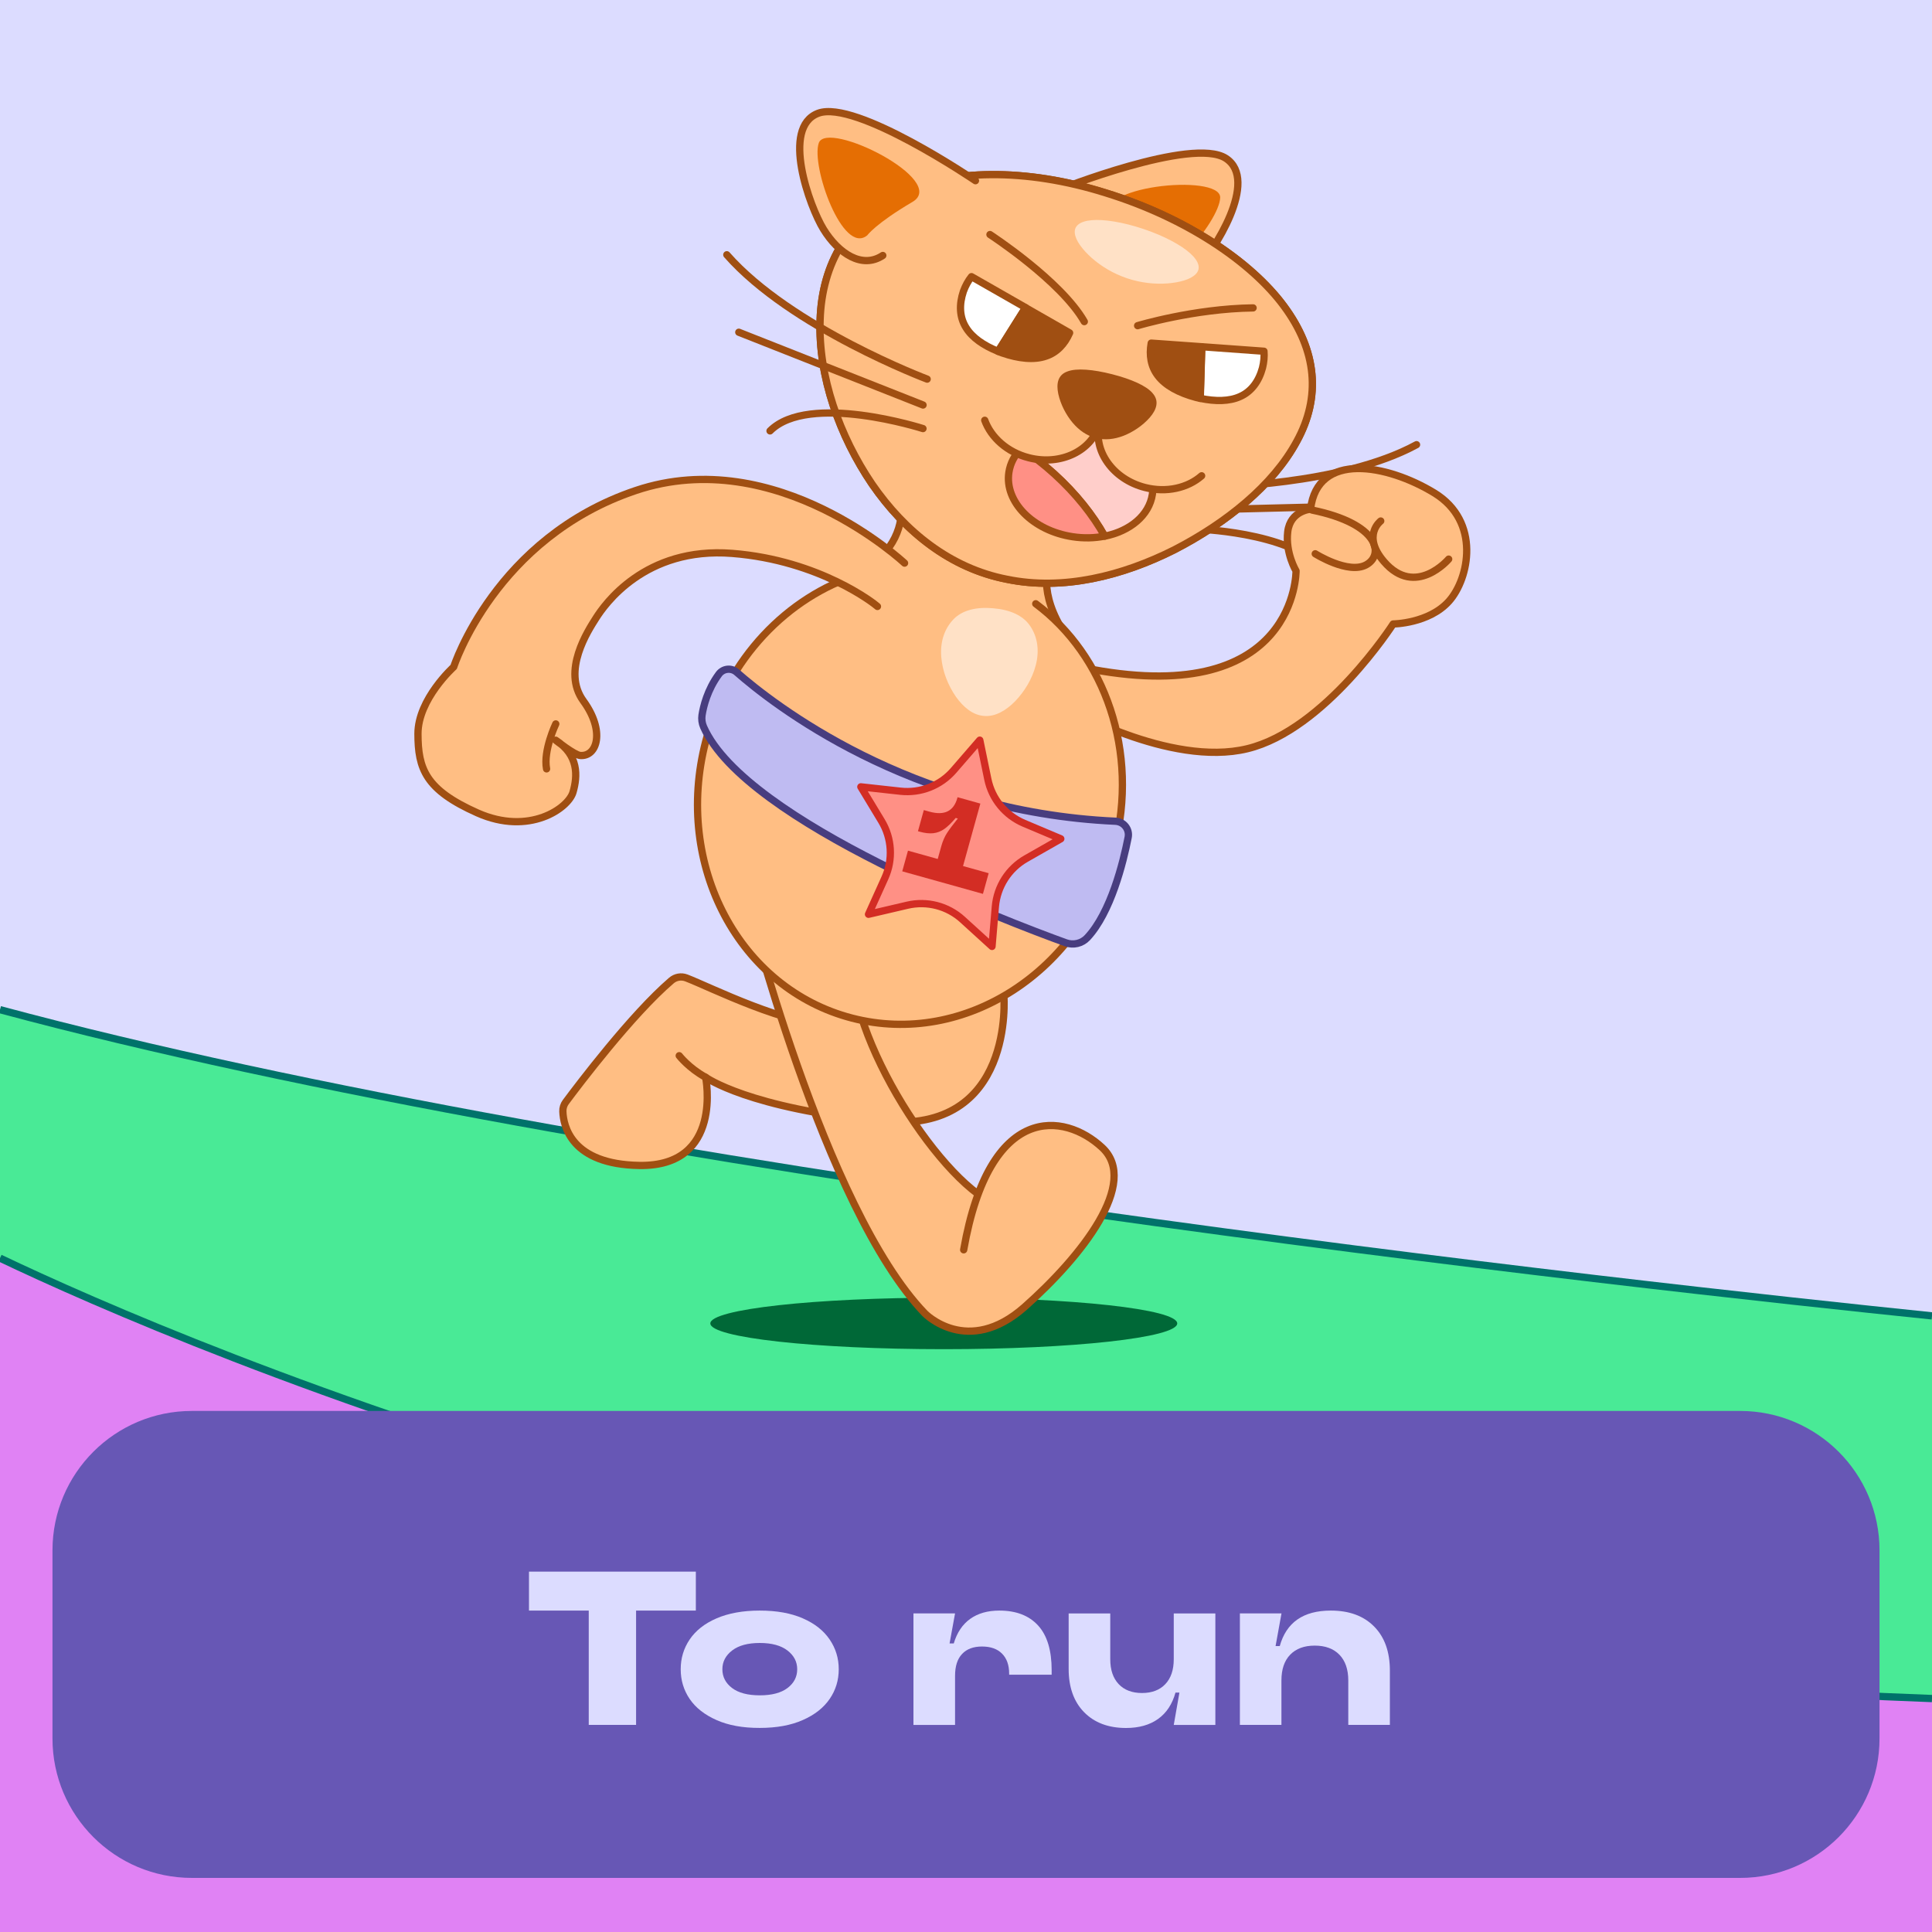
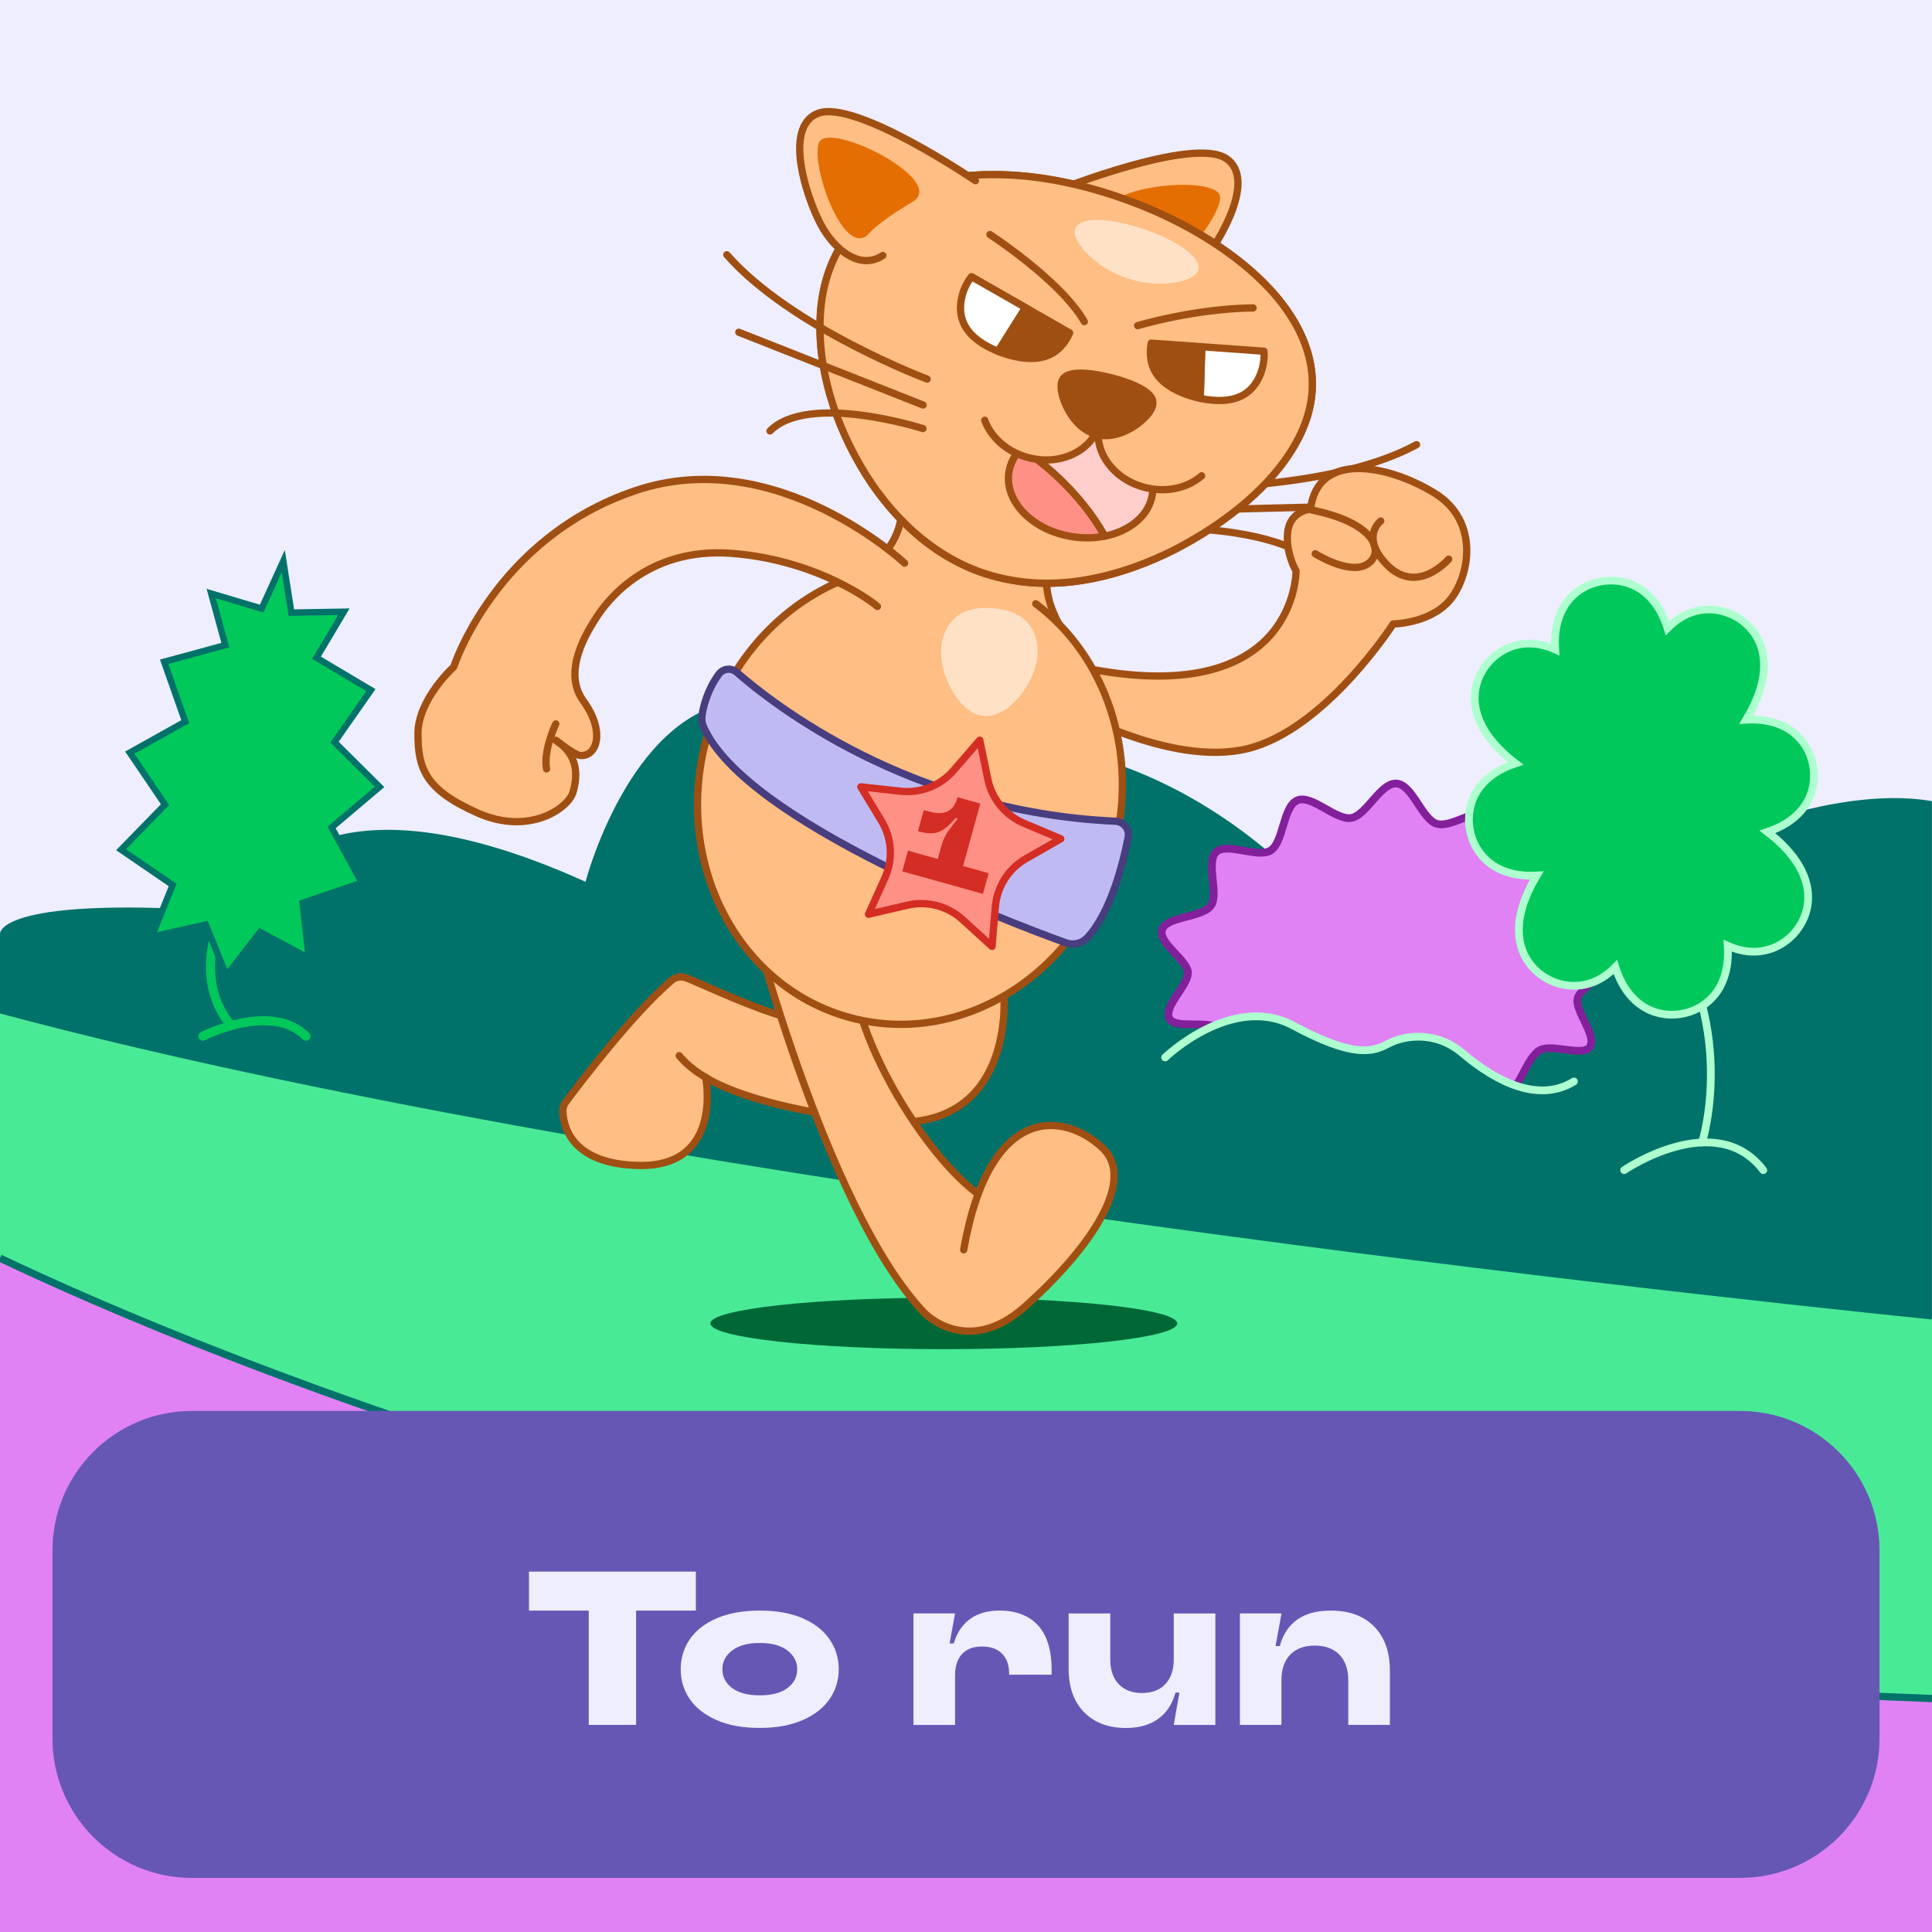
<svg xmlns="http://www.w3.org/2000/svg" version="1.1" id="Layer_1" x="0px" y="0px" viewBox="0 0 3000 3000" style="enable-background:new 0 0 3000 3000;" xml:space="preserve">
  <style type="text/css">
- 	.st0{fill:#DCDCFF;}
- 	.st1{fill:#E082F4;}
- 	.st2{fill:#49EA96;}
- 	.st3{fill:none;stroke:#00726A;stroke-width:11.294;stroke-miterlimit:10;}
- 	.st4{fill:#006837;}
- 	.st5{fill:#FFBE83;stroke:#A04F12;stroke-width:11.294;stroke-linecap:round;stroke-linejoin:round;stroke-miterlimit:10;}
- 	.st6{fill:#6757B5;}
- 	.st7{opacity:0;fill:#FFE5D4;}
- 	.st8{fill:none;stroke:#A04F12;stroke-width:11.294;stroke-linecap:round;stroke-linejoin:round;stroke-miterlimit:10;}
- 	.st9{fill:#E56E03;}
- 	.st10{opacity:0.65;}
- 	.st11{fill:#FFF4E9;}
- 	.st12{fill:#FFFFFF;stroke:#A04F12;stroke-width:11.294;stroke-linecap:round;stroke-linejoin:round;stroke-miterlimit:10;}
- 	.st13{fill:#A04F12;stroke:#A04F12;stroke-width:11.294;stroke-linecap:round;stroke-linejoin:round;stroke-miterlimit:10;}
- 	.st14{fill:#FFCECA;stroke:#A04F12;stroke-width:11.294;stroke-linecap:round;stroke-linejoin:round;stroke-miterlimit:10;}
- 	.st15{fill:#FF9085;stroke:#A04F12;stroke-width:11.294;stroke-linecap:round;stroke-linejoin:round;stroke-miterlimit:10;}
- 	.st16{fill:#A04F12;}
- 	.st17{fill:#BFBBF2;stroke:#483D7F;stroke-width:11.294;stroke-miterlimit:10;}
- 	.st18{fill:#FF9085;stroke:#D32D24;stroke-width:11.294;stroke-linecap:round;stroke-linejoin:round;stroke-miterlimit:10;}
- 	.st19{fill:#D32D24;}
+ 	.st0{fill:#EEEEFF;}
+ 	.st1{fill:#00726A;}
+ 	.st2{fill:#E082F4;}
+ 	.st3{fill:#49EA96;}
+ 	.st4{fill:none;stroke:#00726A;stroke-width:11.294;stroke-miterlimit:10;}
+ 	.st5{fill:#006837;}
+ 	.st6{fill:#FFBE83;stroke:#A04F12;stroke-width:11.294;stroke-linecap:round;stroke-linejoin:round;stroke-miterlimit:10;}
+ 	.st7{fill:#6757B5;}
+ 	.st8{opacity:0;fill:#FFE5D4;}
+ 	.st9{fill:none;stroke:#A04F12;stroke-width:11.294;stroke-linecap:round;stroke-linejoin:round;stroke-miterlimit:10;}
+ 	.st10{fill:#E56E03;}
+ 	.st11{opacity:0.65;}
+ 	.st12{fill:#FFF4E9;}
+ 	.st13{fill:#FFFFFF;stroke:#A04F12;stroke-width:11.294;stroke-linecap:round;stroke-linejoin:round;stroke-miterlimit:10;}
+ 	.st14{fill:#A04F12;stroke:#A04F12;stroke-width:11.294;stroke-linecap:round;stroke-linejoin:round;stroke-miterlimit:10;}
+ 	.st15{fill:#FFCECA;stroke:#A04F12;stroke-width:11.294;stroke-linecap:round;stroke-linejoin:round;stroke-miterlimit:10;}
+ 	.st16{fill:#FF9085;stroke:#A04F12;stroke-width:11.294;stroke-linecap:round;stroke-linejoin:round;stroke-miterlimit:10;}
+ 	.st17{fill:#A04F12;}
+ 	.st18{fill:#BFBBF2;stroke:#483D7F;stroke-width:11.294;stroke-miterlimit:10;}
+ 	.st19{fill:#FF9085;stroke:#D32D24;stroke-width:11.294;stroke-linecap:round;stroke-linejoin:round;stroke-miterlimit:10;}
+ 	.st20{fill:#D32D24;}
+ 	.st21{fill:none;stroke:#00C85A;stroke-width:14;stroke-linecap:round;stroke-miterlimit:10;}
+ 	.st22{fill:none;stroke:#AEFFCF;stroke-width:12;stroke-linecap:round;stroke-linejoin:round;stroke-miterlimit:10;}
+ 	.st23{fill:#00C85A;}
+ 	.st24{fill:none;stroke:#00726A;stroke-width:10;stroke-miterlimit:10;}
+ 	.st25{fill:none;stroke:#831F9B;stroke-width:12;stroke-miterlimit:10;}
+ 	.st26{fill:none;stroke:#AEFFCF;stroke-width:12;stroke-miterlimit:10;}
</style>
  <path class="st0" d="M3000,0H0v1567.8c939.6,252.8,2554.2,429.8,3000,475.5V0z" />
-   <path class="st1" d="M0,3000h3000v-362.4C1414.9,2580.4,281.4,2087.8,0,1953.6V3000z" />
-   <path class="st2" d="M0,1567.8v385.9c281.4,134.2,1414.9,626.7,3000,683.9v-594.3C2554.2,1997.6,939.6,1820.6,0,1567.8z" />
+   <path class="st1" d="M0,2330v-879.8c0,0-7.4-62.6,379.1-33.1c0,0,73.6-254,530.1-47.9c0,0,67.1-257.5,231.9-279.8  c136.2-18.4,187.7,88.3,187.7,88.3s397.5-154.6,750.9,254c0,0,220.9-239.3,379.1-33.1c0,0,327.6-191.4,541.1-154.6V2330H0z" />
+   <path class="st2" d="M0,3000h3000v-362.4C1414.9,2580.4,281.4,2087.8,0,1953.6V3000z" />
+   <path class="st3" d="M0,1567.8v385.9c281.4,134.2,1414.9,626.7,3000,683.9v-594.3C2554.2,1997.6,939.6,1820.6,0,1567.8z" />
  <g>
-     <path class="st3" d="M0,1953.6c281.4,134.2,1414.9,626.7,3000,683.9" />
-     <path class="st3" d="M3000,2043.3c-445.8-45.8-2060.4-222.7-3000-475.5" />
+     <path class="st4" d="M0,1953.6c281.4,134.2,1414.9,626.7,3000,683.9" />
+     <path class="st4" d="M3000,2043.3c-445.8-45.8-2060.4-222.7-3000-475.5" />
  </g>
-   <ellipse class="st4" cx="1465.5" cy="2055" rx="362.5" ry="40" />
+   <ellipse class="st5" cx="1465.5" cy="2055" rx="362.5" ry="40" />
  <g>
-     <path class="st5" d="M1558.8,1546c0,0,18.1,215.5-189.3,195.3s-273.8-68.5-273.8-68.5s28.2,138.9-102.7,136.9   c-105.9-1.6-118.2-61.2-119-83.9c-0.2-5.2,1.4-10.3,4.5-14.5c19.6-26.4,102.5-136,164-188.7c6.4-5.5,15.3-7.1,23.2-4.1   c36.5,13.9,159.6,76.4,230.9,73.1c86.6-4,125.3-122.1,125.3-122.1L1558.8,1546z" />
-     <path class="st5" d="M1496.4,1940.7c40.3-229.5,156.6-213.2,215-158.8c58.4,54.4-31.7,168.9-120.3,247.4   c-88.6,78.5-155,10.1-155,10.1c-157.1-163.1-277.9-646.4-277.9-646.4s200.7,5,177.4,44.3c-57.2,96.1,82.4,342.3,183.1,416.8" />
-     <path class="st5" d="M1054.7,1639.3c0,0,15.1,19.4,41,33.5" />
+     <path class="st6" d="M1558.8,1546c0,0,18.1,215.5-189.3,195.3s-273.8-68.5-273.8-68.5s28.2,138.9-102.7,136.9   c-105.9-1.6-118.2-61.2-119-83.9c-0.2-5.2,1.4-10.3,4.5-14.5c19.6-26.4,102.5-136,164-188.7c6.4-5.5,15.3-7.1,23.2-4.1   c36.5,13.9,159.6,76.4,230.9,73.1c86.6-4,125.3-122.1,125.3-122.1L1558.8,1546z" />
+     <path class="st6" d="M1496.4,1940.7c40.3-229.5,156.6-213.2,215-158.8c58.4,54.4-31.7,168.9-120.3,247.4   c-88.6,78.5-155,10.1-155,10.1c-157.1-163.1-277.9-646.4-277.9-646.4s200.7,5,177.4,44.3c-57.2,96.1,82.4,342.3,183.1,416.8" />
+     <path class="st6" d="M1054.7,1639.3c0,0,15.1,19.4,41,33.5" />
  </g>
-   <path class="st6" d="M2702,2916H298c-119.5,0-216.5-96.9-216.5-216.5v-292.1c0-119.5,96.9-216.5,216.5-216.5H2702  c119.5,0,216.5,96.9,216.5,216.5v292.1C2918.5,2819.1,2821.6,2916,2702,2916z" />
-   <path class="st5" d="M1460.4,1048l221-28c-120.4-134.9-10.8-204.7-10.8-204.7l-140.4-36.4l-0.8-0.2L1389,742.2  c0,0,61.8,114.3-109,173.7l179.6,131.9l-0.1,0.3l0.5-0.1l0.4,0.3L1460.4,1048z" />
-   <path class="st7" d="M1247.6,1320.9c-20.1,14.4-40.2,51.7-3.9,116.2c36.3,64.4,124.5,153.6,162.1,120  C1458.8,1509.8,1316.3,1271.6,1247.6,1320.9z" />
+   <path class="st7" d="M2702,2916H298c-119.5,0-216.5-96.9-216.5-216.5v-292.1c0-119.5,96.9-216.5,216.5-216.5H2702  c119.5,0,216.5,96.9,216.5,216.5v292.1C2918.5,2819.1,2821.6,2916,2702,2916z" />
+   <path class="st6" d="M1460.4,1048l221-28c-120.4-134.9-10.8-204.7-10.8-204.7l-140.4-36.4l-0.8-0.2L1389,742.2  c0,0,61.8,114.3-109,173.7l179.6,131.9l-0.1,0.3l0.5-0.1l0.4,0.3L1460.4,1048z" />
+   <path class="st8" d="M1247.6,1320.9c-20.1,14.4-40.2,51.7-3.9,116.2c36.3,64.4,124.5,153.6,162.1,120  C1458.8,1509.8,1316.4,1271.6,1247.6,1320.9z" />
  <g>
    <g>
      <g>
-         <path class="st8" d="M1882.6,756.2c0,0,199.7-1.8,317-65.7" />
-         <line class="st8" x1="2147.5" y1="784.7" x2="1875.7" y2="791.5" />
-         <path class="st8" d="M1864.7,821.9c0,0,164.3,6.7,196,75.2" />
+         <path class="st9" d="M1882.6,756.2c0,0,199.7-1.8,317-65.7" />
+         <line class="st9" x1="2147.5" y1="784.7" x2="1875.7" y2="791.5" />
+         <path class="st9" d="M1864.7,821.9c0,0,164.3,6.7,196,75.2" />
      </g>
-       <path class="st5" d="M1642.4,295.2c0,0,209.2-83.3,261.2-49.3s-18.6,144.5-47.1,173.9c-30.9,31.7-72,47.8-98.7,19.9" />
-       <path class="st9" d="M1773.5,414.2c0,0-5.7-21.6-47.2-73.1c-41.6-51.5,169.2-73,168.4-34.3    C1893.7,344.6,1797.8,457.8,1773.5,414.2z" />
+       <path class="st6" d="M1642.5,295.2c0,0,209.2-83.3,261.2-49.3s-18.6,144.5-47.1,173.9c-30.9,31.7-72,47.8-98.7,19.9" />
+       <path class="st10" d="M1773.5,414.2c0,0-5.7-21.6-47.2-73.1c-41.6-51.5,169.2-73,168.4-34.3    C1893.7,344.6,1797.8,457.8,1773.5,414.2z" />
      <g>
        <g>
-           <path class="st5" d="M2013.7,685.2c-37.1,68.7-109.7,126.9-190,168.4c-80.9,40.7-172.6,63.9-260.1,45.9      c-87.7-17-158.5-73.8-209.6-148c-50.2-74.2-83.7-166.8-80.5-254.8c2.7-88.2,45.2-158.7,123.3-196.2      c77-37.7,195.4-40.3,320.4-0.9c125.1,38.7,226,107.3,276.4,175.6C2045,544.5,2051.4,616.5,2013.7,685.2z" />
-           <path class="st5" d="M2013.7,685.2c-37.1,68.7-109.7,126.9-190,168.4c-80.9,40.7-172.6,63.9-260.1,45.9      c-87.7-17-158.5-73.8-209.6-148c-50.2-74.2-83.7-166.8-80.5-254.8c2.7-88.2,45.2-158.7,123.3-196.2      c77-37.7,195.4-40.3,320.4-0.9c125.1,38.7,226,107.3,276.4,175.6C2045,544.5,2051.4,616.5,2013.7,685.2z" />
+           <path class="st6" d="M2013.7,685.2c-37.1,68.7-109.7,126.9-190,168.4c-80.9,40.7-172.6,63.9-260.1,45.9      c-87.7-17-158.5-73.8-209.6-148c-50.2-74.2-83.7-166.8-80.5-254.8c2.7-88.2,45.2-158.7,123.3-196.2      c77-37.7,195.4-40.3,320.4-0.9c125.2,38.7,226,107.3,276.4,175.6C2045,544.5,2051.4,616.5,2013.7,685.2z" />
+           <path class="st6" d="M2013.7,685.2c-37.1,68.7-109.7,126.9-190,168.4c-80.9,40.7-172.6,63.9-260.1,45.9      c-87.7-17-158.5-73.8-209.6-148c-50.2-74.2-83.7-166.8-80.5-254.8c2.7-88.2,45.2-158.7,123.3-196.2      c77-37.7,195.4-40.3,320.4-0.9c125.2,38.7,226,107.3,276.4,175.6C2045,544.5,2051.4,616.5,2013.7,685.2z" />
        </g>
      </g>
-       <g class="st10">
-         <path class="st11" d="M1856.7,425.7c-8.1,8.3-24.9,12.9-43.8,14.4c-19.1,1.4-41-0.6-62.8-8c-21.8-7.3-40.5-18.9-54.9-31.6     c-14.1-12.6-24.8-26.5-26.2-38c-1.5-11.5,7.4-18.9,26.1-20.6c18.5-1.7,48.3,2.8,80.6,13.7c32.3,10.8,58.8,25.3,72.5,37.8     C1862.3,406.2,1864.9,417.4,1856.7,425.7z" />
+       <g class="st11">
+         <path class="st12" d="M1856.7,425.7c-8.1,8.3-24.9,12.9-43.8,14.4c-19.1,1.4-41-0.6-62.8-8c-21.8-7.3-40.5-18.9-54.9-31.6     c-14.1-12.6-24.8-26.5-26.2-38c-1.5-11.5,7.4-18.9,26.1-20.6c18.5-1.7,48.3,2.8,80.6,13.7c32.3,10.8,58.8,25.3,72.5,37.8     C1862.3,406.2,1864.9,417.4,1856.7,425.7z" />
      </g>
      <g>
        <g>
          <g>
-             <path class="st12" d="M1508.5,429.6c-5.2,6.5-9.3,14.1-12.5,22.7c-6.9,20.4-6.3,40.2,4.2,56.7c9.4,15.2,27,27.5,49.6,36.5       l42.7-67.9L1508.5,429.6z" />
-             <path class="st13" d="M1624.2,553c16.8-5.6,29-18.6,36.7-36.1l-68.3-39.1l-42.7,67.9c2.1,0.8,4.2,1.7,6.4,2.4       C1581.9,557,1605.9,559.4,1624.2,553z" />
+             <path class="st13" d="M1508.5,429.6c-5.2,6.5-9.3,14.1-12.5,22.7c-6.9,20.4-6.3,40.2,4.2,56.7c9.4,15.2,27,27.5,49.6,36.5       l42.7-67.9L1508.5,429.6z" />
+             <path class="st14" d="M1624.2,553c16.8-5.6,29-18.6,36.7-36.1l-68.3-39.1l-42.7,67.9c2.1,0.8,4.2,1.7,6.4,2.4       C1581.9,557,1605.9,559.4,1624.2,553z" />
          </g>
        </g>
      </g>
      <g>
        <g>
          <g>
-             <path class="st12" d="M1962.7,545.4c0.7,8.2-0.1,16.9-2.3,25.8c-5.6,20.8-17.2,36.9-35.1,44.7c-16.2,7.3-37.8,7.7-61.5,2.7       l2.4-80.2L1962.7,545.4z" />
-             <path class="st13" d="M1797.9,583.2c-10.8-14.1-13.7-31.6-10.3-50.4l78.4,5.6l-2.4,80.2c-2.2-0.5-4.4-1-6.6-1.5       C1830.8,610.1,1809.6,598.8,1797.9,583.2z" />
+             <path class="st13" d="M1962.7,545.4c0.7,8.2-0.1,16.9-2.3,25.8c-5.6,20.8-17.2,36.9-35.1,44.7c-16.2,7.3-37.8,7.7-61.5,2.7       l2.4-80.2L1962.7,545.4z" />
+             <path class="st14" d="M1797.9,583.2c-10.8-14.1-13.7-31.6-10.3-50.4l78.4,5.6l-2.4,80.2c-2.2-0.5-4.4-1-6.6-1.5       C1830.8,610.1,1809.6,598.8,1797.9,583.2z" />
          </g>
        </g>
      </g>
-       <path class="st5" d="M1514.7,280.6c0,0-186.2-126.6-244.3-104.7s-13.2,145.1,8.3,180c23.2,37.7,59.9,62.2,92.1,40.8" />
-       <path class="st9" d="M1346.8,365.3c0,0,13-18.2,70-51.7c57.1-33.5-132.5-128.1-145.4-91.6C1259,257.6,1308.6,397.4,1346.8,365.3z" />
+       <path class="st6" d="M1514.7,280.6c0,0-186.2-126.6-244.3-104.7c-58.1,21.9-13.2,145.1,8.3,180c23.2,37.7,59.9,62.2,92.1,40.8" />
+       <path class="st10" d="M1346.8,365.3c0,0,13-18.2,70-51.7s-132.5-128.1-145.4-91.6C1259,257.6,1308.7,397.4,1346.8,365.3z" />
      <g>
-         <path class="st8" d="M1439.7,588.7c0,0-211.4-79.6-311.1-193.1" />
-         <line class="st8" x1="1147.2" y1="515.9" x2="1433.3" y2="628.9" />
-         <path class="st8" d="M1433.2,665.5c0,0-177.2-56.8-237.5,3.6" />
+         <path class="st9" d="M1439.7,588.7c0,0-211.4-79.6-311.1-193.1" />
+         <line class="st9" x1="1147.2" y1="515.9" x2="1433.3" y2="628.9" />
+         <path class="st9" d="M1433.2,665.5c0,0-177.2-56.8-237.5,3.6" />
      </g>
      <g>
-         <path class="st14" d="M1690.7,667.6c-42.4-6.5-82,5.5-104.8,28.6c17.3,11.4,34.5,24.7,51.2,39.8c33.6,30.5,60.2,64,78.3,96.6     c39.1-7.8,69-32.2,74-65C1796.4,721.8,1752.2,677,1690.7,667.6z" />
-         <path class="st15" d="M1637.1,735.9c-16.6-15.1-33.9-28.4-51.2-39.8c-10.3,10.4-17.1,23-19.3,37.3c-7,45.8,37.2,90.6,98.7,100     c17.5,2.7,34.5,2.2,50-0.9C1697.3,800,1670.7,766.4,1637.1,735.9z" />
+         <path class="st15" d="M1690.7,667.6c-42.4-6.5-82,5.5-104.8,28.6c17.3,11.4,34.5,24.7,51.2,39.8c33.6,30.5,60.2,64,78.3,96.6     c39.1-7.8,69-32.2,74-65C1796.4,721.8,1752.2,677,1690.7,667.6z" />
+         <path class="st16" d="M1637.1,735.9c-16.6-15.1-33.9-28.4-51.2-39.8c-10.3,10.4-17.1,23-19.3,37.3c-7,45.8,37.2,90.6,98.7,100     c17.5,2.7,34.5,2.2,50-0.9C1697.3,800,1670.7,766.4,1637.1,735.9z" />
      </g>
-       <path class="st5" d="M1537.2,364.2c0,0,110.1,71.6,146.5,135.2" />
-       <path class="st5" d="M1766.5,505.7c0,0,87.2-26.4,179.3-27.6" />
+       <path class="st6" d="M1537.2,364.2c0,0,110.1,71.6,146.5,135.2" />
+       <path class="st6" d="M1766.5,505.7c0,0,87.2-26.4,179.3-27.6" />
      <g>
-         <path class="st5" d="M1707.3,657.5c-10.8,42.2-60,66.1-109.8,53.3c-33.4-8.5-58.6-31.4-68.4-58.2" />
-         <path class="st5" d="M1707.3,657.5c-10.8,42.2,20.8,86.8,70.7,99.5c33.4,8.5,66.5,0.6,87.9-18.2" />
+         <path class="st6" d="M1707.3,657.5c-10.8,42.2-60,66.1-109.8,53.3c-33.4-8.5-58.6-31.4-68.4-58.2" />
+         <path class="st6" d="M1707.3,657.5c-10.8,42.2,20.8,86.8,70.7,99.5c33.4,8.5,66.5,0.6,87.9-18.2" />
      </g>
-       <path class="st16" d="M1643.3,611.7c3.7,16.7,12.2,32.6,22.1,44.5c10.1,12,21.9,20.2,36.2,24c14.3,3.6,28.6,2,43.2-3.6    c14.4-5.7,29.4-15.5,40.7-28.4c11.1-12.9,14.5-26,4.3-37.6c-9.6-11.6-33.5-22-62.9-29.5c-29.4-7.5-55.3-9.8-69.4-4.3    C1643,581.9,1639.8,595.1,1643.3,611.7z" />
+       <path class="st17" d="M1643.3,611.7c3.7,16.7,12.2,32.6,22.1,44.5c10.1,12,21.9,20.2,36.2,24c14.3,3.6,28.6,2,43.2-3.6    c14.4-5.7,29.4-15.5,40.7-28.4c11.1-12.9,14.5-26,4.3-37.6c-9.6-11.6-33.5-22-62.9-29.5c-29.4-7.5-55.3-9.8-69.4-4.3    C1643,581.9,1639.8,595.1,1643.3,611.7z" />
    </g>
  </g>
  <g>
    <path class="st0" d="M987.6,2678.4h-73.4v-177.5h-92.8v-60.5h259.1v60.5h-92.8V2678.4z" />
    <path class="st0" d="M1112.6,2670.9c-18.5-8.2-32.4-19.1-41.7-32.8c-9.3-13.7-13.9-29.1-13.9-46.1s4.6-32.4,13.9-46.2   c9.3-13.8,23.2-24.8,41.7-32.8c18.5-8,40.9-12.1,67.1-12.1c26.3,0,48.6,4,67,12.1c18.4,8,32.2,19,41.6,32.8   c9.4,13.8,14.1,29.2,14.1,46.2s-4.7,32.4-14.1,46.1c-9.4,13.7-23.3,24.7-41.8,32.8c-18.5,8.2-40.7,12.2-66.8,12.2   C1153.4,2683.2,1131,2679.1,1112.6,2670.9z M1222.9,2621.1c10-7.6,15-17.3,15-29.1c0-11.6-5-21.3-15.1-29.1   c-10.1-7.8-24.4-11.7-43-11.7c-18.6,0-32.9,3.9-43,11.7c-10.1,7.8-15.1,17.5-15.1,29.1c0,11.8,5,21.5,15,29.1   c10,7.6,24.4,11.4,43.2,11.4C1198.5,2632.5,1212.9,2628.7,1222.9,2621.1z" />
    <path class="st0" d="M1418.4,2678.4v-173.1h64.6l-8.5,46.6h6.5c5-16.8,13.5-29.5,25.5-38.1c12-8.6,27.1-12.9,45.2-12.9   c26.1,0,46.1,7.7,60.2,23.1c14.1,15.4,21.1,38.5,21.1,69.4v7.1h-66v-1.7c0-13.4-3.7-23.7-11.1-31.1c-7.4-7.4-17.7-11-31.1-11   c-13.4,0-23.7,3.9-30.9,11.6c-7.3,7.7-10.9,19-10.9,34v76.2H1418.4z" />
    <path class="st0" d="M1683.4,2658.7c-16-16.3-24-38.8-24-67.3v-86h64.6v71.1c0,16.5,4.4,29.4,13.1,38.6   c8.7,9.2,20.8,13.8,36.2,13.8c15.4,0,27.5-4.6,36.2-13.8c8.7-9.2,13.1-22,13.1-38.6v-71.1h64.6v173.1h-64.6l8.8-50.3h-6.1   c-5,18.1-14.1,31.8-27.2,41.1c-13.1,9.3-29.7,13.9-49.6,13.9C1721.1,2683.2,1699.4,2675,1683.4,2658.7z" />
    <path class="st0" d="M1925.3,2678.4v-173.1h64.6l-9.2,50.7h6.5c10.2-36.7,36.6-55.1,79.2-55.1c28.6,0,51,8.2,67.3,24.7   c16.3,16.4,24.5,39.3,24.5,68.5v84.3h-64.6v-69c0-17.2-4.6-30.5-13.8-40c-9.2-9.4-21.9-14.1-38.3-14.1c-16.3,0-29,4.7-38.1,14.1   c-9.1,9.4-13.6,22.7-13.6,40v69H1925.3z" />
  </g>
  <g>
-     <path class="st5" d="M1651.7,1096.4c0,0,164.5,95.6,285.2,66.2c120.8-29.3,226.4-193.7,226.4-193.7s55.4-0.5,86.6-35.3   c31.2-34.8,50-123.8-22.8-168.2s-181.5-65-192.1,25.3c0,0-31.4,2.1-35.4,34.9s12.9,60.9,12.9,60.9s1.9,211.5-316.5,153   L1651.7,1096.4z" />
-     <path class="st5" d="M2042.3,859.9c0,0,51.4,32.4,79.2,17.1c27.8-15.3,21.1-63.4-84.2-85" />
-     <path class="st5" d="M2144,809c0,0-29.9,22.4,5,63c49,57,100.5-3.8,100.5-3.8" />
+     <path class="st6" d="M1651.7,1096.4c0,0,164.5,95.6,285.2,66.2c120.8-29.3,226.4-193.7,226.4-193.7s55.4-0.5,86.6-35.3   c31.2-34.8,50-123.8-22.8-168.2s-181.5-65-192.1,25.3c0,0-31.4,2.1-35.4,34.9s12.9,60.9,12.9,60.9s1.9,211.5-316.5,153   L1651.7,1096.4z" />
+     <path class="st6" d="M2042.3,859.9c0,0,51.4,32.4,79.2,17.1c27.8-15.3,21.1-63.4-84.2-85" />
+     <path class="st6" d="M2144,809c0,0-29.9,22.4,5,63c49,57,100.5-3.8,100.5-3.8" />
  </g>
-   <path class="st5" d="M1608.3,937.5c107.7,80.5,160.6,229.7,122,378.7c-49.7,191.6-232.1,310.1-407.3,264.7  c-175.3-45.5-277-237.6-227.3-429.3c33.5-129,127.1-224.9,238.2-259.9c14.9-4.7,30-8.3,45.4-10.7" />
-   <g class="st10">
-     <path class="st11" d="M1608.4,1032.7c-5.6,21.9-18.1,41.8-32.4,56.5c-14.4,14.6-31.2,24.1-48.2,22.5c-17.1-1.3-32-13.5-43.8-30.3   c-11.6-16.9-20.6-38.6-22.4-61.2c-1.9-22.6,4.4-43.1,18.5-58.1c13.9-14.9,36.6-19.9,61.8-17.6c25.3,2,46.7,10.7,57.9,27.8   C1611.4,989.5,1614.1,1010.8,1608.4,1032.7z" />
+   <path class="st6" d="M1608.3,937.5c107.7,80.5,160.6,229.7,122,378.7c-49.7,191.6-232.1,310.1-407.3,264.7  c-175.3-45.5-277-237.6-227.3-429.3c33.5-129,127.1-224.9,238.2-259.9c14.9-4.7,30-8.3,45.4-10.7" />
+   <g class="st11">
+     <path class="st12" d="M1608.5,1032.7c-5.6,21.9-18.1,41.8-32.4,56.5c-14.4,14.6-31.2,24.1-48.2,22.5c-17.1-1.3-32-13.5-43.8-30.3   c-11.6-16.9-20.6-38.6-22.4-61.2c-1.9-22.6,4.4-43.1,18.5-58.1c13.9-14.9,36.6-19.9,61.8-17.6c25.3,2,46.7,10.7,57.9,27.8   C1611.4,989.5,1614.1,1010.8,1608.5,1032.7z" />
  </g>
  <g>
-     <path class="st5" d="M1404.6,874.4c0,0-198.7-186.2-417.2-112.8s-282.9,274-282.9,274s-55.6,50-55.5,103.9   c0.1,54.2,11.6,86.8,92.2,122.7s141.5-7.2,148.6-32.2c7.2-25.1,9-57.3-26.9-80.6c0,0,29,22.9,38,23.7c26.5,2.2,39-38,5-84.6   c-34-46.6,7.2-109.2,19.7-128.9c12.5-19.7,75.2-111,211.3-100.3s222,78.8,225.6,82.4" />
-     <path class="st5" d="M863,1124.1c0,0-19.7,41.2-14.3,69.8" />
+     <path class="st6" d="M1404.6,874.4c0,0-198.7-186.2-417.2-112.8s-282.9,274-282.9,274s-55.6,50-55.5,103.9   c0.1,54.2,11.6,86.8,92.2,122.7s141.5-7.2,148.6-32.2c7.2-25.1,9-57.3-26.9-80.6c0,0,29,22.9,38,23.7c26.5,2.2,39-38,5-84.6   c-34-46.6,7.2-109.2,19.7-128.9c12.5-19.7,75.2-111,211.3-100.3s222,78.8,225.6,82.4" />
+     <path class="st6" d="M863,1124.1c0,0-19.7,41.2-14.3,69.8" />
  </g>
-   <path class="st17" d="M1144,1043.9c55,48.3,268.4,216.8,588,231.3c12.9,0.6,22.3,12.4,19.8,25.1c-7.7,39.3-26.9,116.5-63.4,155.7  c-8.5,9.1-21.8,12.2-33.5,7.9c-88.9-32.2-496.7-186.9-562.3-335c-2.6-5.8-3.4-12.2-2.5-18.4c2.1-13.5,8.3-39.4,26.1-63.6  C1122.8,1037.9,1135.7,1036.5,1144,1043.9z" />
-   <path class="st18" d="M1521.4,1149.3l12.5,60.7c6.3,30.6,27.3,56.2,56.2,68.4l57.1,24.1l-53.9,30.7c-27.2,15.5-45,43.4-47.7,74.6  l-5.2,61.8l-45.8-41.7c-23.1-21.1-55.2-29.4-85.6-22.3l-60.4,14.1l25.5-56.5c12.9-28.5,10.9-61.5-5.3-88.3l-32.1-53.1l61.6,6.8  c31.1,3.4,61.9-8.6,82.4-32.3L1521.4,1149.3z" />
+   <path class="st18" d="M1144,1043.9c55,48.3,268.4,216.8,588,231.3c12.9,0.6,22.3,12.4,19.8,25.1c-7.7,39.3-26.9,116.5-63.4,155.7  c-8.5,9.1-21.8,12.2-33.5,7.9c-88.9-32.2-496.7-186.9-562.3-335c-2.6-5.8-3.4-12.2-2.5-18.4c2.1-13.5,8.3-39.4,26.1-63.6  C1122.8,1037.9,1135.7,1036.5,1144,1043.9z" />
+   <path class="st19" d="M1521.4,1149.3l12.5,60.7c6.3,30.6,27.3,56.2,56.2,68.4l57.1,24.1l-53.9,30.7c-27.2,15.5-45,43.4-47.7,74.6  l-5.2,61.8l-45.8-41.7c-23.1-21.1-55.2-29.4-85.6-22.3l-60.4,14.1l25.5-56.5c12.9-28.5,10.9-61.5-5.3-88.3l-32.1-53.1l61.6,6.8  c31.1,3.4,61.9-8.6,82.4-32.3L1521.4,1149.3z" />
  <g>
-     <path class="st19" d="M1495.4,1344.8l39.8,11.1l-8.9,32.1L1401,1353l8.9-32.1l46.2,12.9l5.6-20.1c2.2-7.7,5.1-14.5,8.8-20.2   c3.7-5.7,9.3-13.2,16.8-22.5l-3.3-0.9c-6.3,7.5-12.2,13.2-17.5,17c-5.4,3.8-11.1,6-17.2,6.7c-6.1,0.7-13.2-0.1-21.5-2.4l-2.4-0.7   l9.1-32.8l8.7,2.4c23.2,6.5,37.7-0.6,43.4-21.3l0.3-1.1l35.4,9.9L1495.4,1344.8z" />
+     <path class="st20" d="M1495.4,1344.8l39.8,11.1l-8.9,32.1L1401,1353l8.9-32.1l46.2,12.9l5.6-20.1c2.2-7.7,5.1-14.5,8.8-20.2   c3.7-5.7,9.3-13.2,16.8-22.5l-3.3-0.9c-6.3,7.5-12.2,13.2-17.5,17c-5.4,3.8-11.1,6-17.2,6.7c-6.1,0.7-13.2-0.1-21.5-2.4l-2.4-0.7   l9.1-32.8l8.7,2.4c23.2,6.5,37.7-0.6,43.4-21.3l0.3-1.1l35.4,9.9L1495.4,1344.8z" />
+   </g>
+   <path class="st21" d="M359,1388c0,0-71,117-2,202" />
+   <path class="st22" d="M2643,1774c0,0,60-189-72-360" />
+   <g>
+     <g>
+       <g>
+         <polygon class="st23" points="201.5,1168.7 287.6,1120.6 254.9,1027.6 349.9,1001.8 328,921.7 406.3,945 439.9,871.3      452.4,951.3 534,949.9 491.4,1021.3 575.9,1071.6 519.4,1152.4 589.4,1221.9 514.9,1284.9 561.9,1370.7 469.9,1401.9      479.5,1487.8 403.9,1447.2 351.6,1515 319.5,1435.6 235.8,1454.4 268.1,1374.2 188,1319.4 256.3,1249.4    " />
+         <polygon class="st24" points="201.5,1168.7 287.6,1120.6 254.9,1027.6 349.9,1001.8 328,921.7 406.3,945 439.9,871.3      452.4,951.3 534,949.9 491.4,1021.3 575.9,1071.6 519.4,1152.4 589.4,1221.9 514.9,1284.9 561.9,1370.7 469.9,1401.9      479.5,1487.8 403.9,1447.2 351.6,1515 319.5,1435.6 235.8,1454.4 268.1,1374.2 188,1319.4 256.3,1249.4    " />
+       </g>
+     </g>
+   </g>
+   <path class="st22" d="M2522,1817c0,0,142-97,216,0" />
+   <path class="st21" d="M315,1609c0,0,106-54,160,0" />
+   <g>
+     <g>
+       <g>
+         <path class="st2" d="M1804.6,1443.3c7.2-20.8,61.9-18,75.7-37c13-17.9-8.7-67.9,8.5-83.6c16.6-15.1,65.2,10.4,84.3-2.1     c20.4-13.1,18.9-68.6,41.6-77.9c22.5-9.2,59.6,31.6,83.7,27.4c23.7-4.2,45.4-55.2,70.1-53.4c24.7,1.6,39.3,55.1,62.2,62.4     c23.3,7.4,65.7-27.9,86.7-15.8c21.2,12.2,12.2,67.1,30.6,82.8c17.2,15,68.8-3.8,83.2,13.5c14.9,17.8-13.3,64.5-2.9,83.9     c11.1,20.7,65.7,25.3,70,46.9c4.3,21.1-44.5,41.1-48.7,60.4c-4.2,19.6,31.5,58.5,18.6,75.4c-11.5,15.1-60.3-6.9-78.7,5.4     c-22.7,15.5-32,71.8-65.2,79.3c-27.6,6.2-64.8-39.5-97.6-38.1c-29.1,1.2-60.6,50.5-92.5,48.2c-31.9-2.1-56.4-55.2-85.2-60.3     c-32.3-5.8-75.4,34.5-101.9,24.6c-31.9-11.9-33.5-69-53.9-87.4c-16.5-14.7-67.9,0.5-77.2-16c-10.5-18.5,30.1-52.2,28.6-72.2     C1843.2,1490.1,1797.4,1463.6,1804.6,1443.3z" />
+         <path class="st25" d="M1804.6,1443.3c7.2-20.8,61.9-18,75.7-37c13-17.9-8.7-67.9,8.5-83.6c16.6-15.1,65.2,10.4,84.3-2.1     c20.4-13.1,18.9-68.6,41.6-77.9c22.5-9.2,59.6,31.6,83.7,27.4c23.7-4.2,45.4-55.2,70.1-53.4c24.7,1.6,39.3,55.1,62.2,62.4     c23.3,7.4,65.7-27.9,86.7-15.8c21.2,12.2,12.2,67.1,30.6,82.8c17.2,15,68.8-3.8,83.2,13.5c14.9,17.8-13.3,64.5-2.9,83.9     c11.1,20.7,65.7,25.3,70,46.9c4.3,21.1-44.5,41.1-48.7,60.4c-4.2,19.6,31.5,58.5,18.6,75.4c-11.5,15.1-60.3-6.9-78.7,5.4     c-22.7,15.5-32,71.8-65.2,79.3c-27.6,6.2-64.8-39.5-97.6-38.1c-29.1,1.2-60.6,50.5-92.5,48.2c-31.9-2.1-56.4-55.2-85.2-60.3     c-32.3-5.8-75.4,34.5-101.9,24.6c-31.9-11.9-33.5-69-53.9-87.4c-16.5-14.7-67.9,0.5-77.2-16c-10.5-18.5,30.1-52.2,28.6-72.2     C1843.2,1490.1,1797.4,1463.6,1804.6,1443.3z" />
+       </g>
+     </g>
+   </g>
+   <g>
+     <path class="st1" d="M2444,1679.3c-53,32.6-117.4,3.4-173.3-44.1c-42.1-35.7-91.2-27.1-114.9-14.6c-23.7,12.5-52.6,23.1-147.5-28   s-199.1,49.4-199.1,49.4l2.8,121l649,118L2444,1679.3z" />
+     <path class="st22" d="M1809.2,1642c0,0,104.1-100.4,199.1-49.4s123.8,40.5,147.5,28c23.7-12.5,72.8-21.1,114.9,14.6   c55.9,47.5,120.4,76.7,173.3,44.1" />
+   </g>
+   <g>
+     <path class="st23" d="M2815.2,1188.1c-6-31-26.7-55.2-57.4-65.1c-13.6-4.6-29.2-6.3-46.3-5.4c19.2-32,29.1-63,27.5-89.9   c-1.5-32.1-19.4-58.5-47.7-72.5c-28.4-13.7-60.3-11.6-86.5,7.1c-5.4,3.7-10.5,8.1-15.4,13.1c-5.4-16.9-12.9-31.4-22.5-42.8   c-20.4-24.9-50.5-35.3-81.6-29.6c-31,6-55.2,26.7-65.1,57.4c-4.8,14.1-6.4,30.3-5.3,48.1c-6.4-2.9-12.8-5.1-19.2-6.6   c-31.2-7.7-61.6,1.9-83.1,25c-21.2,23.3-28.3,54.4-17.9,84.9c8.4,25.6,28.9,50.8,58.5,73.6c-16.2,5.4-30.1,12.7-41.1,22   c-24.9,20.4-35.3,50.5-29.6,81.6c6,31,26.7,55.2,57.4,65.1c13.6,4.6,29.2,6.3,46.3,5.4c-19.2,32-29.1,63-27.5,89.9   c1.5,32.1,19.4,58.5,47.7,72.5c28.4,13.7,60.3,11.6,86.5-7.1c5.4-3.7,10.5-8.1,15.4-13.1c5.4,16.9,12.9,31.4,22.5,42.8   c20.4,24.9,50.5,35.3,81.6,29.6c31-6,55.2-26.7,65.1-57.4c4.8-14.1,6.4-30.3,5.3-48.1c6.4,2.9,12.8,5.1,19.2,6.6   c31.2,7.7,61.6-1.9,83.1-25c21.2-23.3,28.3-54.4,17.9-84.9c-8.4-25.6-28.9-50.8-58.5-73.6c16.2-5.4,30.1-12.7,41.1-22   C2810.5,1249.3,2820.9,1219.2,2815.2,1188.1z" />
+     <path class="st26" d="M2815.2,1188.1c-6-31-26.7-55.2-57.4-65.1c-13.6-4.6-29.2-6.3-46.3-5.4c19.2-32,29.1-63,27.5-89.9   c-1.5-32.1-19.4-58.5-47.7-72.5c-28.4-13.7-60.3-11.6-86.5,7.1c-5.4,3.7-10.5,8.1-15.4,13.1c-5.4-16.9-12.9-31.4-22.5-42.8   c-20.4-24.9-50.5-35.3-81.6-29.6c-31,6-55.2,26.7-65.1,57.4c-4.8,14.1-6.4,30.3-5.3,48.1c-6.4-2.9-12.8-5.1-19.2-6.6   c-31.2-7.7-61.6,1.9-83.1,25c-21.2,23.3-28.3,54.4-17.9,84.9c8.4,25.6,28.9,50.8,58.5,73.6c-16.2,5.4-30.1,12.7-41.1,22   c-24.9,20.4-35.3,50.5-29.6,81.6c6,31,26.7,55.2,57.4,65.1c13.6,4.6,29.2,6.3,46.3,5.4c-19.2,32-29.1,63-27.5,89.9   c1.5,32.1,19.4,58.5,47.7,72.5c28.4,13.7,60.3,11.6,86.5-7.1c5.4-3.7,10.5-8.1,15.4-13.1c5.4,16.9,12.9,31.4,22.5,42.8   c20.4,24.9,50.5,35.3,81.6,29.6c31-6,55.2-26.7,65.1-57.4c4.8-14.1,6.4-30.3,5.3-48.1c6.4,2.9,12.8,5.1,19.2,6.6   c31.2,7.7,61.6-1.9,83.1-25c21.2-23.3,28.3-54.4,17.9-84.9c-8.4-25.6-28.9-50.8-58.5-73.6c16.2-5.4,30.1-12.7,41.1-22   C2810.5,1249.3,2820.9,1219.2,2815.2,1188.1z" />
  </g>
</svg>
